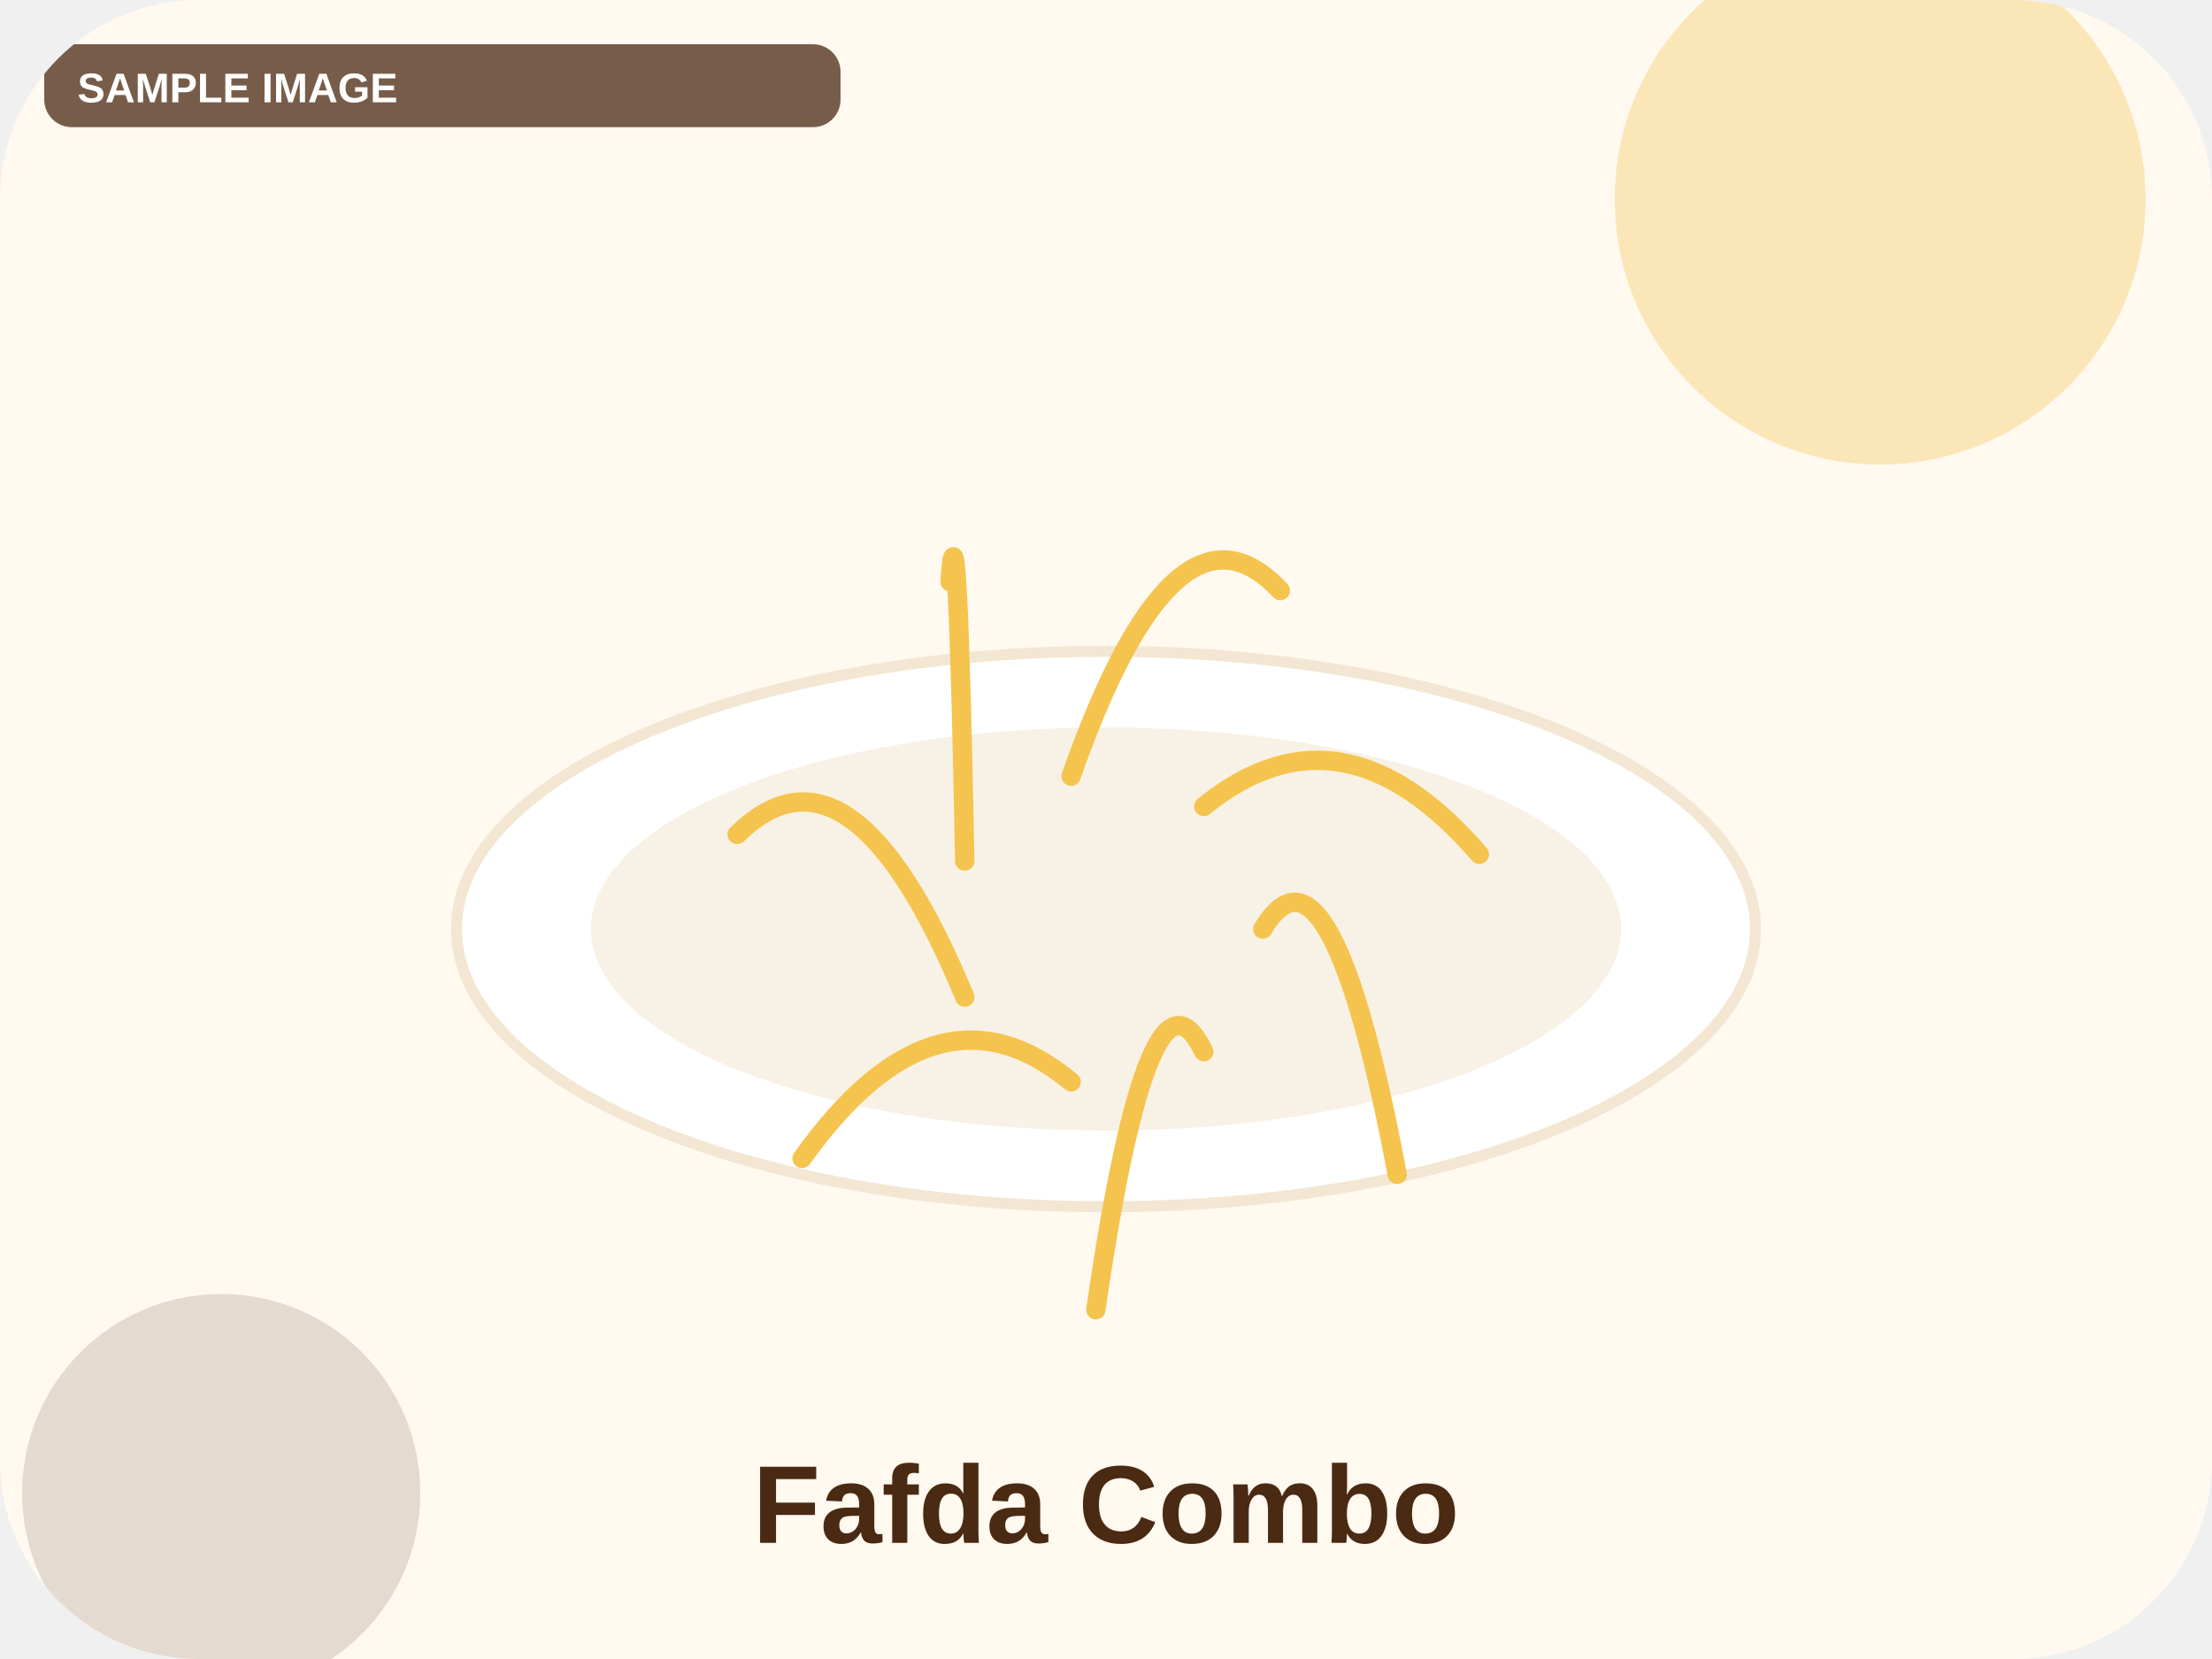
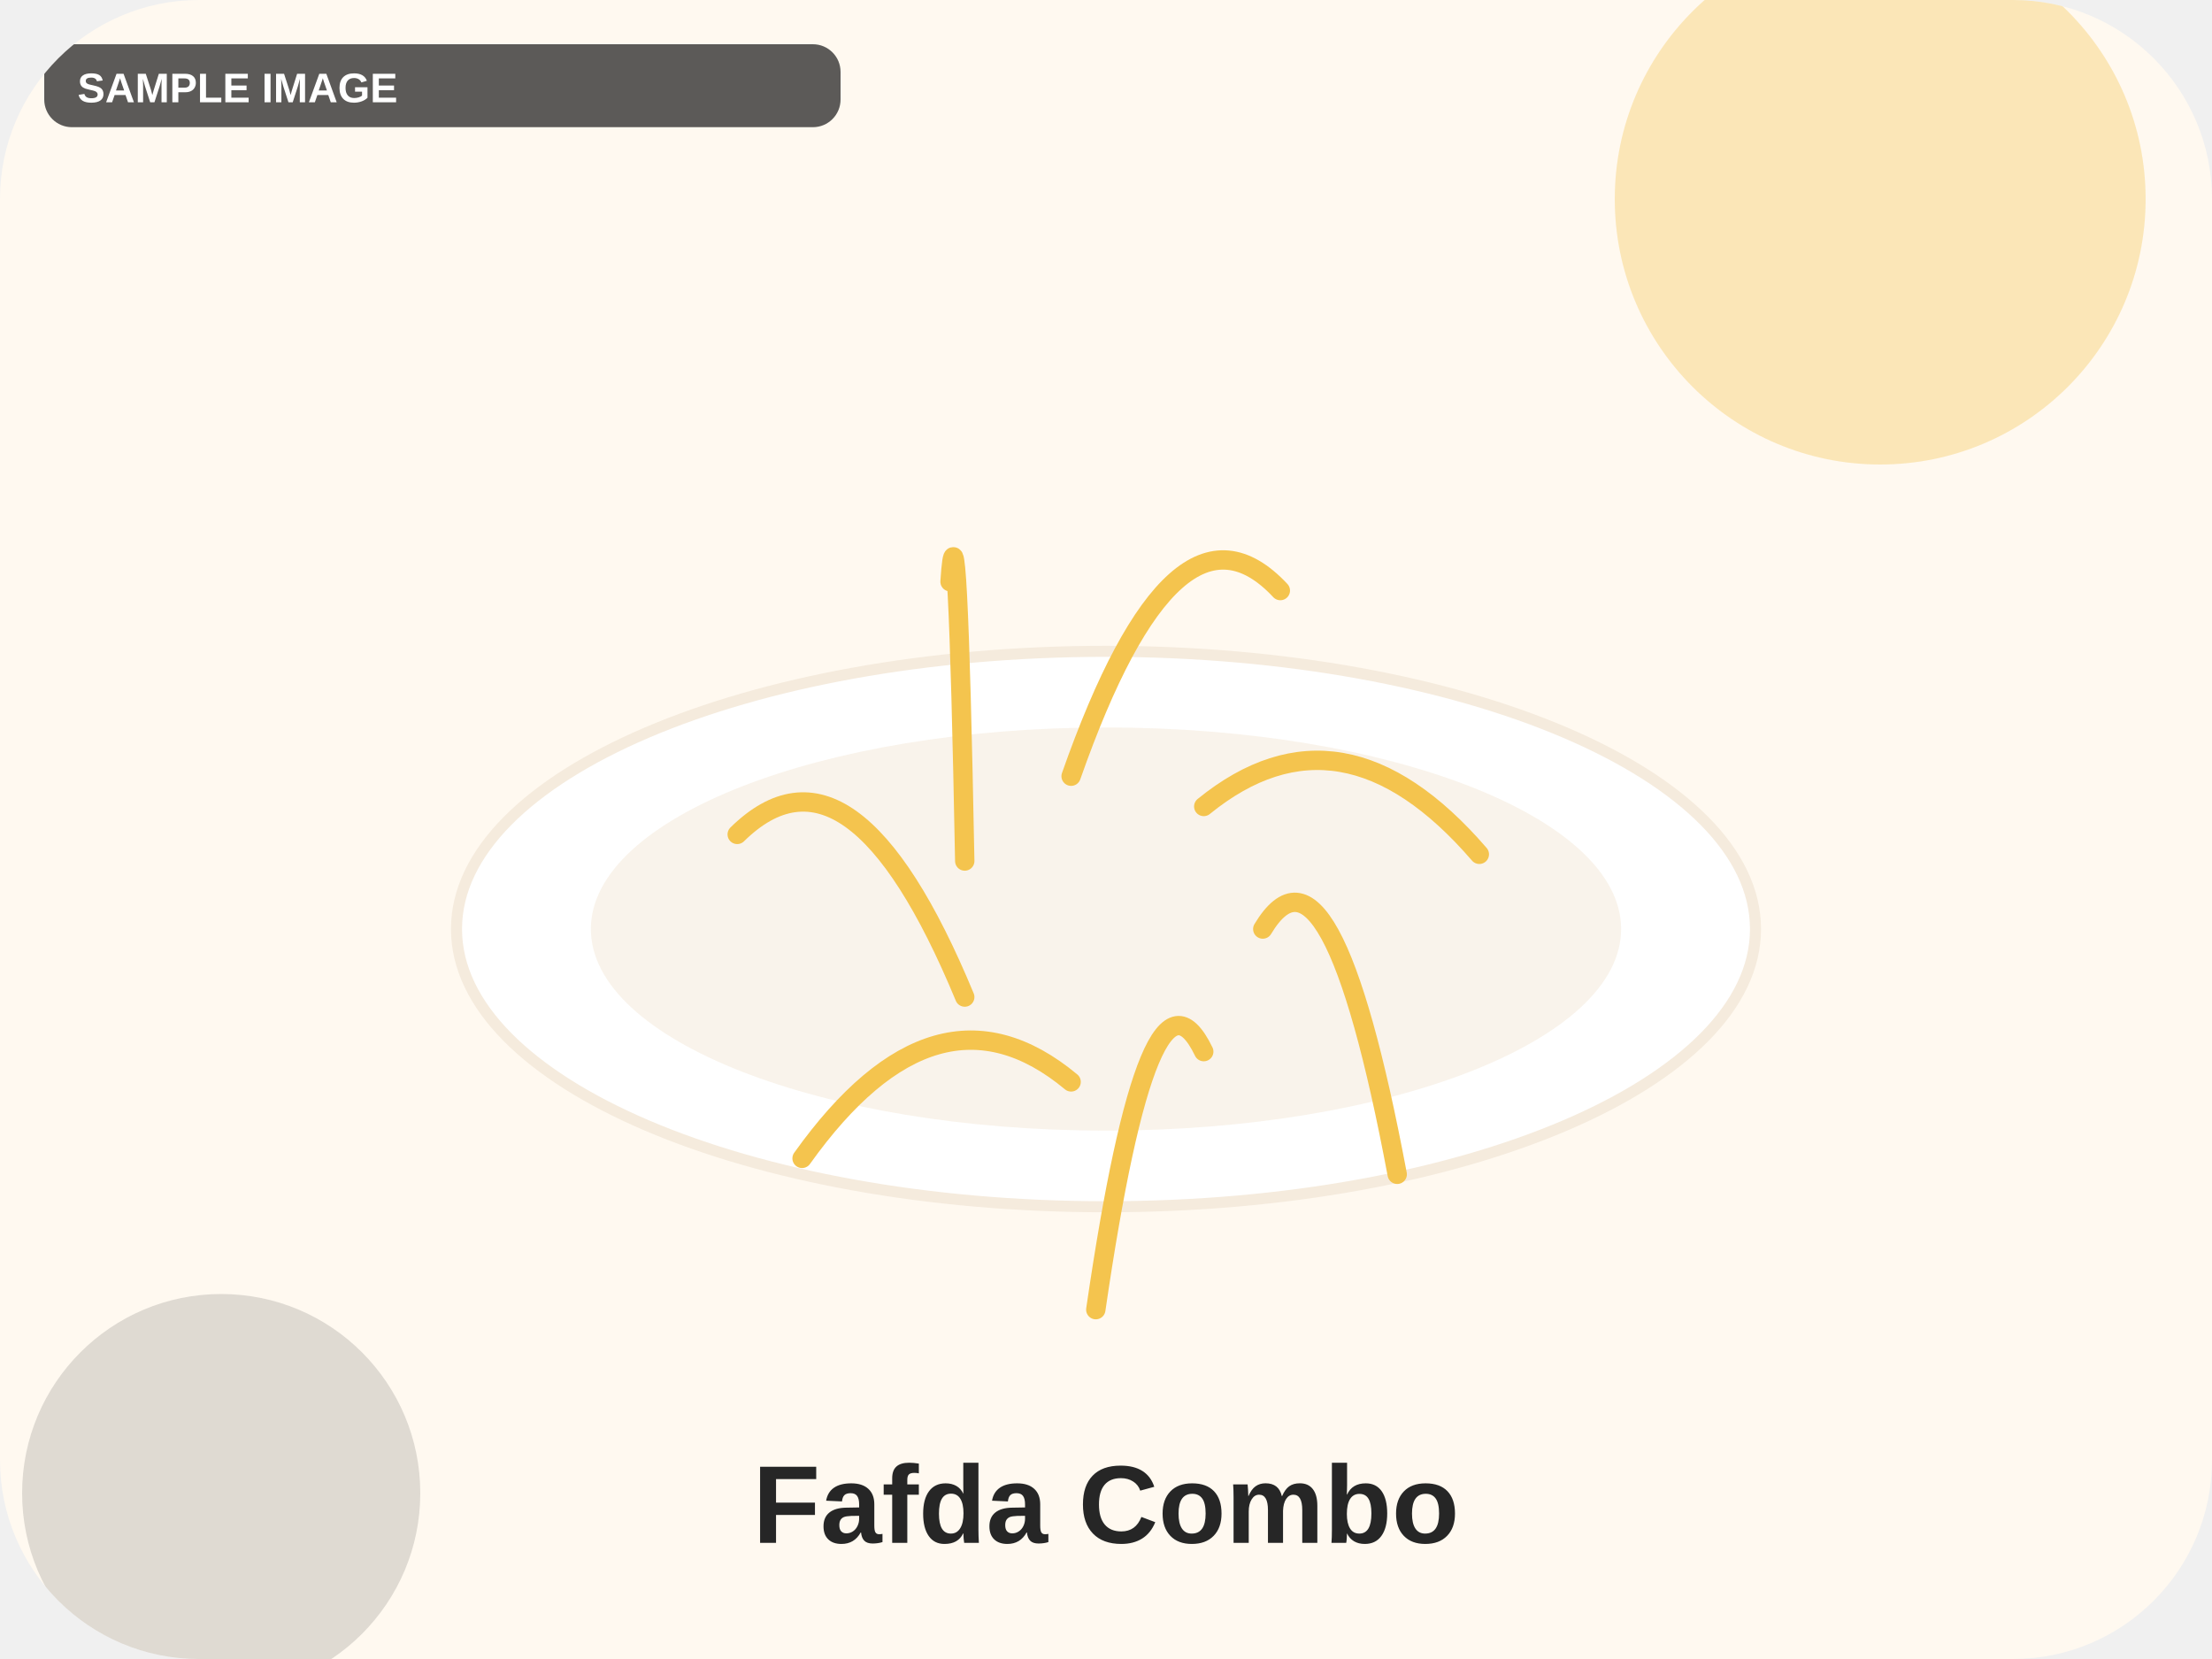
<svg xmlns="http://www.w3.org/2000/svg" viewBox="0 0 800 600">
  <defs>
    <clipPath id="c">
      <rect width="800" height="600" rx="72" />
    </clipPath>
  </defs>
  <g clip-path="url(#c)">
    <rect width="800" height="600" fill="#FFF9F0" />
    <circle cx="680" cy="72" r="96" fill="#F4C44E" opacity="0.35" />
-     <circle cx="80" cy="540" r="72" fill="#4A2A12" opacity="0.15" />
-     <ellipse cx="400" cy="336" rx="234.9" ry="100.44" fill="#ffffff" stroke="#F3E7D3" stroke-width="4" />
-     <ellipse cx="400" cy="336" rx="186.3" ry="72.9" fill="#F3E7D3" opacity="0.6" />
+     <circle cx="80" cy="540" r="72" fill="#262626" opacity="0.15" />
+     <ellipse cx="400" cy="336" rx="234.9" ry="100.44" fill="#ffffff" stroke="#F5EBDD" stroke-width="4" />
+     <ellipse cx="400" cy="336" rx="186.3" ry="72.9" fill="#F5EBDD" opacity="0.6" />
    <g stroke="#F4C44E" stroke-width="7" stroke-linecap="round" fill="none">
      <path d="M456.7 336 Q481.009 295.5 505.319 424.709" />
      <path d="M435.352 380.33 Q415.831 339.83 396.31 473.651" />
      <path d="M387.383 391.278 Q338.731 350.778 290.08 418.939" />
      <path d="M348.915 360.601 Q307.768 261.272 266.622 301.772" />
      <path d="M348.915 311.399 Q346.258 169.88 343.6 210.38" />
      <path d="M387.383 280.722 Q425.216 173.082 463.049 213.582" />
      <path d="M435.352 291.67 Q485.186 251.17 535.02 308.967" />
    </g>
-     <rect x="16" y="16" rx="10" width="288" height="30" fill="#4A2A12" opacity="0.75" />
+     <rect x="16" y="16" rx="10" width="288" height="30" fill="#262626" opacity="0.75" />
    <text x="28" y="37" font-family="Arial, sans-serif" font-size="15" font-weight="bold" fill="#ffffff">SAMPLE IMAGE</text>
-     <text x="400" y="558" text-anchor="middle" font-family="Arial, sans-serif" font-size="40" font-weight="bold" fill="#4A2A12">Fafda Combo</text>
+     <text x="400" y="558" text-anchor="middle" font-family="Arial, sans-serif" font-size="40" font-weight="bold" fill="#262626">Fafda Combo</text>
  </g>
</svg>
